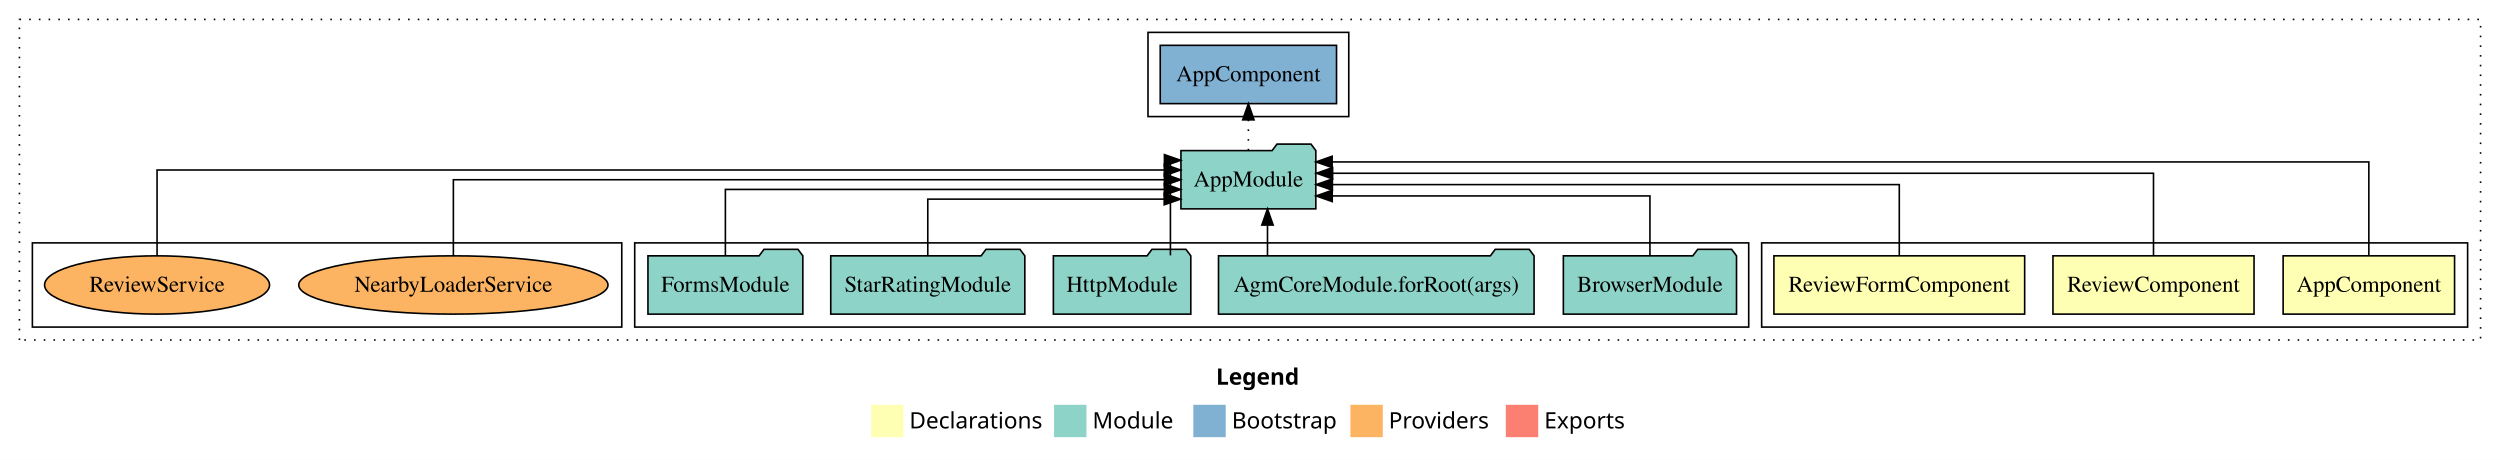
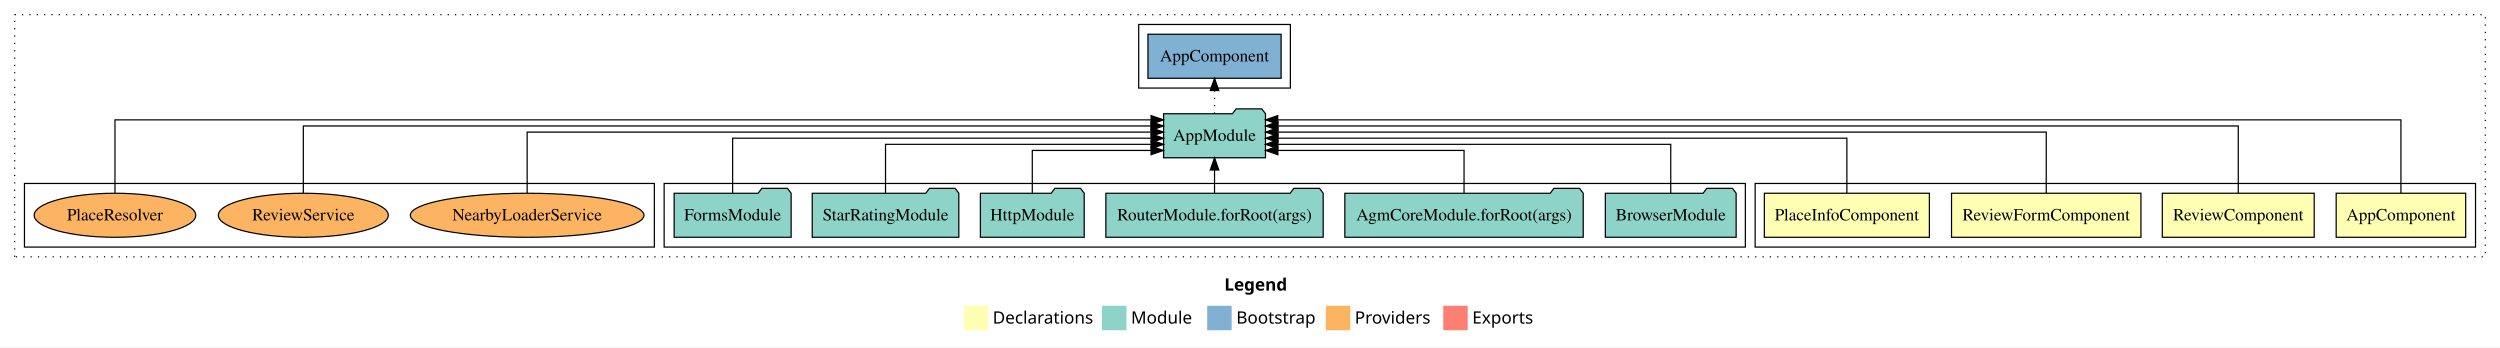
- <svg xmlns="http://www.w3.org/2000/svg" width="1544pt" height="284pt" viewBox="0.00 0.00 1544.00 284.00">
+ <svg xmlns="http://www.w3.org/2000/svg" width="2044pt" height="284pt" viewBox="0.00 0.00 2044.00 284.00">
  <g id="graph0" class="graph" transform="scale(1 1) rotate(0) translate(4 280)">
-     <polygon fill="#ffffff" stroke="transparent" points="-4,4 -4,-280 1540,-280 1540,4 -4,4" />
-     <text text-anchor="start" x="747.009" y="-42.4" font-family="sans-serif" font-weight="bold" font-size="14.00" fill="#000000">Legend</text>
-     <polygon fill="#ffffb3" stroke="transparent" points="534,-10 534,-30 554,-30 554,-10 534,-10" />
-     <text text-anchor="start" x="557.629" y="-15.4" font-family="sans-serif" font-size="14.00" fill="#000000">  Declarations</text>
-     <polygon fill="#8dd3c7" stroke="transparent" points="647,-10 647,-30 667,-30 667,-10 647,-10" />
-     <text text-anchor="start" x="670.725" y="-15.4" font-family="sans-serif" font-size="14.00" fill="#000000">  Module</text>
-     <polygon fill="#80b1d3" stroke="transparent" points="733,-10 733,-30 753,-30 753,-10 733,-10" />
-     <text text-anchor="start" x="756.781" y="-15.4" font-family="sans-serif" font-size="14.00" fill="#000000">  Bootstrap</text>
-     <polygon fill="#fdb462" stroke="transparent" points="830,-10 830,-30 850,-30 850,-10 830,-10" />
-     <text text-anchor="start" x="853.673" y="-15.4" font-family="sans-serif" font-size="14.00" fill="#000000">  Providers</text>
-     <polygon fill="#fb8072" stroke="transparent" points="926,-10 926,-30 946,-30 946,-10 926,-10" />
-     <text text-anchor="start" x="949.726" y="-15.4" font-family="sans-serif" font-size="14.00" fill="#000000">  Exports</text>
+     <polygon fill="#ffffff" stroke="transparent" points="-4,4 -4,-280 2040,-280 2040,4 -4,4" />
+     <text text-anchor="start" x="997.009" y="-42.4" font-family="sans-serif" font-weight="bold" font-size="14.00" fill="#000000">Legend</text>
+     <polygon fill="#ffffb3" stroke="transparent" points="784,-10 784,-30 804,-30 804,-10 784,-10" />
+     <text text-anchor="start" x="807.629" y="-15.4" font-family="sans-serif" font-size="14.00" fill="#000000">  Declarations</text>
+     <polygon fill="#8dd3c7" stroke="transparent" points="897,-10 897,-30 917,-30 917,-10 897,-10" />
+     <text text-anchor="start" x="920.725" y="-15.4" font-family="sans-serif" font-size="14.00" fill="#000000">  Module</text>
+     <polygon fill="#80b1d3" stroke="transparent" points="983,-10 983,-30 1003,-30 1003,-10 983,-10" />
+     <text text-anchor="start" x="1006.781" y="-15.4" font-family="sans-serif" font-size="14.00" fill="#000000">  Bootstrap</text>
+     <polygon fill="#fdb462" stroke="transparent" points="1080,-10 1080,-30 1100,-30 1100,-10 1080,-10" />
+     <text text-anchor="start" x="1103.673" y="-15.4" font-family="sans-serif" font-size="14.00" fill="#000000">  Providers</text>
+     <polygon fill="#fb8072" stroke="transparent" points="1176,-10 1176,-30 1196,-30 1196,-10 1176,-10" />
+     <text text-anchor="start" x="1199.726" y="-15.4" font-family="sans-serif" font-size="14.00" fill="#000000">  Exports</text>
    <g id="clust1" class="cluster">
-       <polygon fill="none" stroke="#000000" stroke-dasharray="1,5" points="8,-70 8,-268 1528,-268 1528,-70 8,-70" />
+       <polygon fill="none" stroke="#000000" stroke-dasharray="1,5" points="8,-70 8,-268 2028,-268 2028,-70 8,-70" />
    </g>
    <g id="clust2" class="cluster">
-       <polygon fill="none" stroke="#000000" points="1084,-78 1084,-130 1520,-130 1520,-78 1084,-78" />
+       <polygon fill="none" stroke="#000000" points="1431,-78 1431,-130 2020,-130 2020,-78 1431,-78" />
    </g>
-     <g id="clust6" class="cluster">
-       <polygon fill="none" stroke="#000000" points="388,-78 388,-130 1076,-130 1076,-78 388,-78" />
-     </g>
-     <g id="clust8" class="cluster">
-       <polygon fill="none" stroke="#000000" points="705,-208 705,-260 829,-260 829,-208 705,-208" />
+     <g id="clust7" class="cluster">
+       <polygon fill="none" stroke="#000000" points="539,-78 539,-130 1423,-130 1423,-78 539,-78" />
    </g>
    <g id="clust9" class="cluster">
-       <polygon fill="none" stroke="#000000" points="16,-78 16,-130 380,-130 380,-78 16,-78" />
+       <polygon fill="none" stroke="#000000" points="927,-208 927,-260 1051,-260 1051,-208 927,-208" />
+     </g>
+     <g id="clust10" class="cluster">
+       <polygon fill="none" stroke="#000000" points="16,-78 16,-130 531,-130 531,-78 16,-78" />
    </g>
    <g id="node1" class="node">
-       <polygon fill="#ffffb3" stroke="#000000" points="1511.94,-122 1406.06,-122 1406.06,-86 1511.94,-86 1511.94,-122" />
-       <text text-anchor="middle" x="1459" y="-99.8" font-family="Times,serif" font-size="14.00" fill="#000000">AppComponent</text>
+       <polygon fill="#ffffb3" stroke="#000000" points="2011.94,-122 1906.06,-122 1906.06,-86 2011.94,-86 2011.94,-122" />
+       <text text-anchor="middle" x="1959" y="-99.8" font-family="Times,serif" font-size="14.00" fill="#000000">AppComponent</text>
+     </g>
+     <g id="node5" class="node">
+       <polygon fill="#8dd3c7" stroke="#000000" points="1030.657,-187 1027.657,-191 1006.657,-191 1003.657,-187 947.343,-187 947.343,-151 1030.657,-151 1030.657,-187" />
+       <text text-anchor="middle" x="989" y="-164.8" font-family="Times,serif" font-size="14.00" fill="#000000">AppModule</text>
+     </g>
+     <g id="edge1" class="edge">
+       <path fill="none" stroke="#000000" d="M1959,-122.091C1959,-145.133 1959,-182 1959,-182 1959,-182 1040.68,-182 1040.68,-182" />
+       <polygon fill="#000000" stroke="#000000" points="1040.68,-178.5 1030.68,-182 1040.68,-185.5 1040.68,-178.5" />
+     </g>
+     <g id="node2" class="node">
+       <polygon fill="#ffffb3" stroke="#000000" points="1888.095,-122 1763.905,-122 1763.905,-86 1888.095,-86 1888.095,-122" />
+       <text text-anchor="middle" x="1826" y="-99.8" font-family="Times,serif" font-size="14.00" fill="#000000">ReviewComponent</text>
+     </g>
+     <g id="edge2" class="edge">
+       <path fill="none" stroke="#000000" d="M1826,-122.045C1826,-143.662 1826,-177 1826,-177 1826,-177 1040.793,-177 1040.793,-177" />
+       <polygon fill="#000000" stroke="#000000" points="1040.793,-173.5 1030.793,-177 1040.793,-180.5 1040.793,-173.5" />
+     </g>
+     <g id="node3" class="node">
+       <polygon fill="#ffffb3" stroke="#000000" points="1746.43,-122 1591.57,-122 1591.57,-86 1746.43,-86 1746.43,-122" />
+       <text text-anchor="middle" x="1669" y="-99.8" font-family="Times,serif" font-size="14.00" fill="#000000">ReviewFormComponent</text>
+     </g>
+     <g id="edge3" class="edge">
+       <path fill="none" stroke="#000000" d="M1669,-122.223C1669,-142.365 1669,-172 1669,-172 1669,-172 1040.768,-172 1040.768,-172" />
+       <polygon fill="#000000" stroke="#000000" points="1040.768,-168.5 1030.768,-172 1040.768,-175.5 1040.768,-168.5" />
    </g>
    <g id="node4" class="node">
-       <polygon fill="#8dd3c7" stroke="#000000" points="808.657,-187 805.657,-191 784.657,-191 781.657,-187 725.343,-187 725.343,-151 808.657,-151 808.657,-187" />
-       <text text-anchor="middle" x="767" y="-164.8" font-family="Times,serif" font-size="14.00" fill="#000000">AppModule</text>
+       <polygon fill="#ffffb3" stroke="#000000" points="1573.471,-122 1438.529,-122 1438.529,-86 1573.471,-86 1573.471,-122" />
+       <text text-anchor="middle" x="1506" y="-99.8" font-family="Times,serif" font-size="14.00" fill="#000000">PlaceInfoComponent</text>
    </g>
-     <g id="edge1" class="edge">
-       <path fill="none" stroke="#000000" d="M1459,-122.011C1459,-144.485 1459,-180 1459,-180 1459,-180 818.729,-180 818.729,-180" />
-       <polygon fill="#000000" stroke="#000000" points="818.729,-176.5 808.729,-180 818.729,-183.5 818.729,-176.5" />
+     <g id="edge4" class="edge">
+       <path fill="none" stroke="#000000" d="M1506,-122.222C1506,-140.828 1506,-167 1506,-167 1506,-167 1040.87,-167 1040.87,-167" />
+       <polygon fill="#000000" stroke="#000000" points="1040.87,-163.5 1030.87,-167 1040.87,-170.5 1040.87,-163.5" />
    </g>
-     <g id="node2" class="node">
-       <polygon fill="#ffffb3" stroke="#000000" points="1388.095,-122 1263.905,-122 1263.905,-86 1388.095,-86 1388.095,-122" />
-       <text text-anchor="middle" x="1326" y="-99.8" font-family="Times,serif" font-size="14.00" fill="#000000">ReviewComponent</text>
+     <g id="node12" class="node">
+       <polygon fill="#80b1d3" stroke="#000000" points="1043.439,-252 934.561,-252 934.561,-216 1043.439,-216 1043.439,-252" />
+       <text text-anchor="middle" x="989" y="-229.8" font-family="Times,serif" font-size="14.00" fill="#000000">AppComponent </text>
    </g>
-     <g id="edge2" class="edge">
-       <path fill="none" stroke="#000000" d="M1326,-122.129C1326,-142.572 1326,-173 1326,-173 1326,-173 819.016,-173 819.016,-173" />
-       <polygon fill="#000000" stroke="#000000" points="819.016,-169.5 809.016,-173 819.016,-176.5 819.016,-169.5" />
+     <g id="edge11" class="edge">
+       <path fill="none" stroke="#000000" stroke-dasharray="1,5" d="M989,-187.106C989,-187.106 989,-205.991 989,-205.991" />
+       <polygon fill="#000000" stroke="#000000" points="985.5,-205.991 989,-215.991 992.5,-205.991 985.5,-205.991" />
    </g>
-     <g id="node3" class="node">
-       <polygon fill="#ffffb3" stroke="#000000" points="1246.43,-122 1091.57,-122 1091.57,-86 1246.43,-86 1246.43,-122" />
-       <text text-anchor="middle" x="1169" y="-99.8" font-family="Times,serif" font-size="14.00" fill="#000000">ReviewFormComponent</text>
+     <g id="node6" class="node">
+       <polygon fill="#8dd3c7" stroke="#000000" points="1415.473,-122 1412.473,-126 1391.473,-126 1388.473,-122 1308.527,-122 1308.527,-86 1415.473,-86 1415.473,-122" />
+       <text text-anchor="middle" x="1362" y="-99.8" font-family="Times,serif" font-size="14.00" fill="#000000">BrowserModule</text>
    </g>
-     <g id="edge3" class="edge">
-       <path fill="none" stroke="#000000" d="M1169,-122.267C1169,-140.555 1169,-166 1169,-166 1169,-166 818.883,-166 818.883,-166" />
-       <polygon fill="#000000" stroke="#000000" points="818.883,-162.5 808.883,-166 818.883,-169.5 818.883,-162.5" />
+     <g id="edge5" class="edge">
+       <path fill="none" stroke="#000000" d="M1362,-122.034C1362,-139.06 1362,-162 1362,-162 1362,-162 1040.702,-162 1040.702,-162" />
+       <polygon fill="#000000" stroke="#000000" points="1040.702,-158.5 1030.702,-162 1040.702,-165.5 1040.702,-158.5" />
+     </g>
+     <g id="node7" class="node">
+       <polygon fill="#8dd3c7" stroke="#000000" points="1290.449,-122 1287.449,-126 1266.449,-126 1263.449,-122 1095.551,-122 1095.551,-86 1290.449,-86 1290.449,-122" />
+       <text text-anchor="middle" x="1193" y="-99.8" font-family="Times,serif" font-size="14.00" fill="#000000">AgmCoreModule.forRoot(args)</text>
+     </g>
+     <g id="edge6" class="edge">
+       <path fill="none" stroke="#000000" d="M1193,-122.24C1193,-137.571 1193,-157 1193,-157 1193,-157 1040.775,-157 1040.775,-157" />
+       <polygon fill="#000000" stroke="#000000" points="1040.775,-153.5 1030.775,-157 1040.775,-160.5 1040.775,-153.5" />
+     </g>
+     <g id="node8" class="node">
+       <polygon fill="#8dd3c7" stroke="#000000" points="1077.842,-122 1074.842,-126 1053.842,-126 1050.842,-122 900.158,-122 900.158,-86 1077.842,-86 1077.842,-122" />
+       <text text-anchor="middle" x="989" y="-99.8" font-family="Times,serif" font-size="14.00" fill="#000000">RouterModule.forRoot(args)</text>
+     </g>
+     <g id="edge7" class="edge">
+       <path fill="none" stroke="#000000" d="M989,-122.106C989,-122.106 989,-140.991 989,-140.991" />
+       <polygon fill="#000000" stroke="#000000" points="985.5,-140.991 989,-150.991 992.5,-140.991 985.5,-140.991" />
+     </g>
+     <g id="node9" class="node">
+       <polygon fill="#8dd3c7" stroke="#000000" points="882.439,-122 879.439,-126 858.439,-126 855.439,-122 797.561,-122 797.561,-86 882.439,-86 882.439,-122" />
+       <text text-anchor="middle" x="840" y="-99.8" font-family="Times,serif" font-size="14.00" fill="#000000">HttpModule</text>
+     </g>
+     <g id="edge8" class="edge">
+       <path fill="none" stroke="#000000" d="M840,-122.24C840,-137.571 840,-157 840,-157 840,-157 937.099,-157 937.099,-157" />
+       <polygon fill="#000000" stroke="#000000" points="937.099,-160.5 947.099,-157 937.099,-153.5 937.099,-160.5" />
    </g>
    <g id="node10" class="node">
-       <polygon fill="#80b1d3" stroke="#000000" points="821.439,-252 712.561,-252 712.561,-216 821.439,-216 821.439,-252" />
-       <text text-anchor="middle" x="767" y="-229.8" font-family="Times,serif" font-size="14.00" fill="#000000">AppComponent </text>
+       <polygon fill="#8dd3c7" stroke="#000000" points="779.931,-122 776.931,-126 755.931,-126 752.931,-122 660.069,-122 660.069,-86 779.931,-86 779.931,-122" />
+       <text text-anchor="middle" x="720" y="-99.8" font-family="Times,serif" font-size="14.00" fill="#000000">StarRatingModule</text>
    </g>
    <g id="edge9" class="edge">
-       <path fill="none" stroke="#000000" stroke-dasharray="1,5" d="M767,-187.106C767,-187.106 767,-205.991 767,-205.991" />
-       <polygon fill="#000000" stroke="#000000" points="763.5,-205.991 767,-215.991 770.5,-205.991 763.5,-205.991" />
-     </g>
-     <g id="node5" class="node">
-       <polygon fill="#8dd3c7" stroke="#000000" points="1068.473,-122 1065.473,-126 1044.473,-126 1041.473,-122 961.527,-122 961.527,-86 1068.473,-86 1068.473,-122" />
-       <text text-anchor="middle" x="1015" y="-99.8" font-family="Times,serif" font-size="14.00" fill="#000000">BrowserModule</text>
-     </g>
-     <g id="edge4" class="edge">
-       <path fill="none" stroke="#000000" d="M1015,-122.009C1015,-138.049 1015,-159 1015,-159 1015,-159 818.789,-159 818.789,-159" />
-       <polygon fill="#000000" stroke="#000000" points="818.789,-155.5 808.789,-159 818.789,-162.5 818.789,-155.5" />
-     </g>
-     <g id="node6" class="node">
-       <polygon fill="#8dd3c7" stroke="#000000" points="943.449,-122 940.449,-126 919.449,-126 916.449,-122 748.551,-122 748.551,-86 943.449,-86 943.449,-122" />
-       <text text-anchor="middle" x="846" y="-99.8" font-family="Times,serif" font-size="14.00" fill="#000000">AgmCoreModule.forRoot(args)</text>
-     </g>
-     <g id="edge5" class="edge">
-       <path fill="none" stroke="#000000" d="M778.802,-122.106C778.802,-122.106 778.802,-140.991 778.802,-140.991" />
-       <polygon fill="#000000" stroke="#000000" points="775.302,-140.991 778.802,-150.991 782.302,-140.991 775.302,-140.991" />
-     </g>
-     <g id="node7" class="node">
-       <polygon fill="#8dd3c7" stroke="#000000" points="731.439,-122 728.439,-126 707.439,-126 704.439,-122 646.561,-122 646.561,-86 731.439,-86 731.439,-122" />
-       <text text-anchor="middle" x="689" y="-99.8" font-family="Times,serif" font-size="14.00" fill="#000000">HttpModule</text>
-     </g>
-     <g id="edge6" class="edge">
-       <path fill="none" stroke="#000000" d="M718.851,-122.248C718.851,-145.018 718.851,-181 718.851,-181 718.851,-181 719.481,-181 719.481,-181" />
-       <polygon fill="#000000" stroke="#000000" points="715.146,-184.5 725.146,-181 715.146,-177.5 715.146,-184.5" />
-     </g>
-     <g id="node8" class="node">
-       <polygon fill="#8dd3c7" stroke="#000000" points="628.931,-122 625.931,-126 604.931,-126 601.931,-122 509.069,-122 509.069,-86 628.931,-86 628.931,-122" />
-       <text text-anchor="middle" x="569" y="-99.8" font-family="Times,serif" font-size="14.00" fill="#000000">StarRatingModule</text>
-     </g>
-     <g id="edge7" class="edge">
-       <path fill="none" stroke="#000000" d="M569,-122.24C569,-137.571 569,-157 569,-157 569,-157 715.009,-157 715.009,-157" />
-       <polygon fill="#000000" stroke="#000000" points="715.009,-160.5 725.009,-157 715.009,-153.5 715.009,-160.5" />
-     </g>
-     <g id="node9" class="node">
-       <polygon fill="#8dd3c7" stroke="#000000" points="491.829,-122 488.829,-126 467.829,-126 464.829,-122 396.171,-122 396.171,-86 491.829,-86 491.829,-122" />
-       <text text-anchor="middle" x="444" y="-99.8" font-family="Times,serif" font-size="14.00" fill="#000000">FormsModule</text>
-     </g>
-     <g id="edge8" class="edge">
-       <path fill="none" stroke="#000000" d="M444,-122.022C444,-139.373 444,-163 444,-163 444,-163 715.105,-163 715.105,-163" />
-       <polygon fill="#000000" stroke="#000000" points="715.105,-166.5 725.105,-163 715.105,-159.5 715.105,-166.5" />
+       <path fill="none" stroke="#000000" d="M720,-122.034C720,-139.06 720,-162 720,-162 720,-162 937.264,-162 937.264,-162" />
+       <polygon fill="#000000" stroke="#000000" points="937.264,-165.5 947.264,-162 937.264,-158.5 937.264,-165.5" />
    </g>
    <g id="node11" class="node">
-       <ellipse fill="#fdb462" stroke="#000000" cx="276" cy="-104" rx="95.507" ry="18" />
-       <text text-anchor="middle" x="276" y="-99.8" font-family="Times,serif" font-size="14.00" fill="#000000">NearbyLoaderService</text>
+       <polygon fill="#8dd3c7" stroke="#000000" points="642.829,-122 639.829,-126 618.829,-126 615.829,-122 547.171,-122 547.171,-86 642.829,-86 642.829,-122" />
+       <text text-anchor="middle" x="595" y="-99.8" font-family="Times,serif" font-size="14.00" fill="#000000">FormsModule</text>
    </g>
    <g id="edge10" class="edge">
-       <path fill="none" stroke="#000000" d="M276,-122.106C276,-141.339 276,-169 276,-169 276,-169 715.138,-169 715.138,-169" />
-       <polygon fill="#000000" stroke="#000000" points="715.138,-172.5 725.138,-169 715.138,-165.5 715.138,-172.5" />
+       <path fill="none" stroke="#000000" d="M595,-122.222C595,-140.828 595,-167 595,-167 595,-167 937.208,-167 937.208,-167" />
+       <polygon fill="#000000" stroke="#000000" points="937.208,-170.5 947.208,-167 937.208,-163.5 937.208,-170.5" />
    </g>
-     <g id="node12" class="node">
-       <ellipse fill="#fdb462" stroke="#000000" cx="93" cy="-104" rx="69.478" ry="18" />
-       <text text-anchor="middle" x="93" y="-99.8" font-family="Times,serif" font-size="14.00" fill="#000000">ReviewService</text>
+     <g id="node13" class="node">
+       <ellipse fill="#fdb462" stroke="#000000" cx="427" cy="-104" rx="95.507" ry="18" />
+       <text text-anchor="middle" x="427" y="-99.8" font-family="Times,serif" font-size="14.00" fill="#000000">NearbyLoaderService</text>
    </g>
-     <g id="edge11" class="edge">
-       <path fill="none" stroke="#000000" d="M93,-122.284C93,-143.321 93,-175 93,-175 93,-175 715.093,-175 715.093,-175" />
-       <polygon fill="#000000" stroke="#000000" points="715.093,-178.5 725.093,-175 715.093,-171.5 715.093,-178.5" />
+     <g id="edge12" class="edge">
+       <path fill="none" stroke="#000000" d="M427,-122.223C427,-142.365 427,-172 427,-172 427,-172 937.218,-172 937.218,-172" />
+       <polygon fill="#000000" stroke="#000000" points="937.218,-175.5 947.218,-172 937.218,-168.5 937.218,-175.5" />
+     </g>
+     <g id="node14" class="node">
+       <ellipse fill="#fdb462" stroke="#000000" cx="244" cy="-104" rx="69.478" ry="18" />
+       <text text-anchor="middle" x="244" y="-99.8" font-family="Times,serif" font-size="14.00" fill="#000000">ReviewService</text>
+     </g>
+     <g id="edge13" class="edge">
+       <path fill="none" stroke="#000000" d="M244,-122.045C244,-143.662 244,-177 244,-177 244,-177 937.081,-177 937.081,-177" />
+       <polygon fill="#000000" stroke="#000000" points="937.081,-180.5 947.081,-177 937.08,-173.5 937.081,-180.5" />
+     </g>
+     <g id="node15" class="node">
+       <ellipse fill="#fdb462" stroke="#000000" cx="90" cy="-104" rx="66.047" ry="18" />
+       <text text-anchor="middle" x="90" y="-99.8" font-family="Times,serif" font-size="14.00" fill="#000000">PlaceResolver</text>
+     </g>
+     <g id="edge14" class="edge">
+       <path fill="none" stroke="#000000" d="M90,-122.091C90,-145.133 90,-182 90,-182 90,-182 937.144,-182 937.144,-182" />
+       <polygon fill="#000000" stroke="#000000" points="937.144,-185.5 947.144,-182 937.144,-178.5 937.144,-185.5" />
    </g>
  </g>
</svg>
